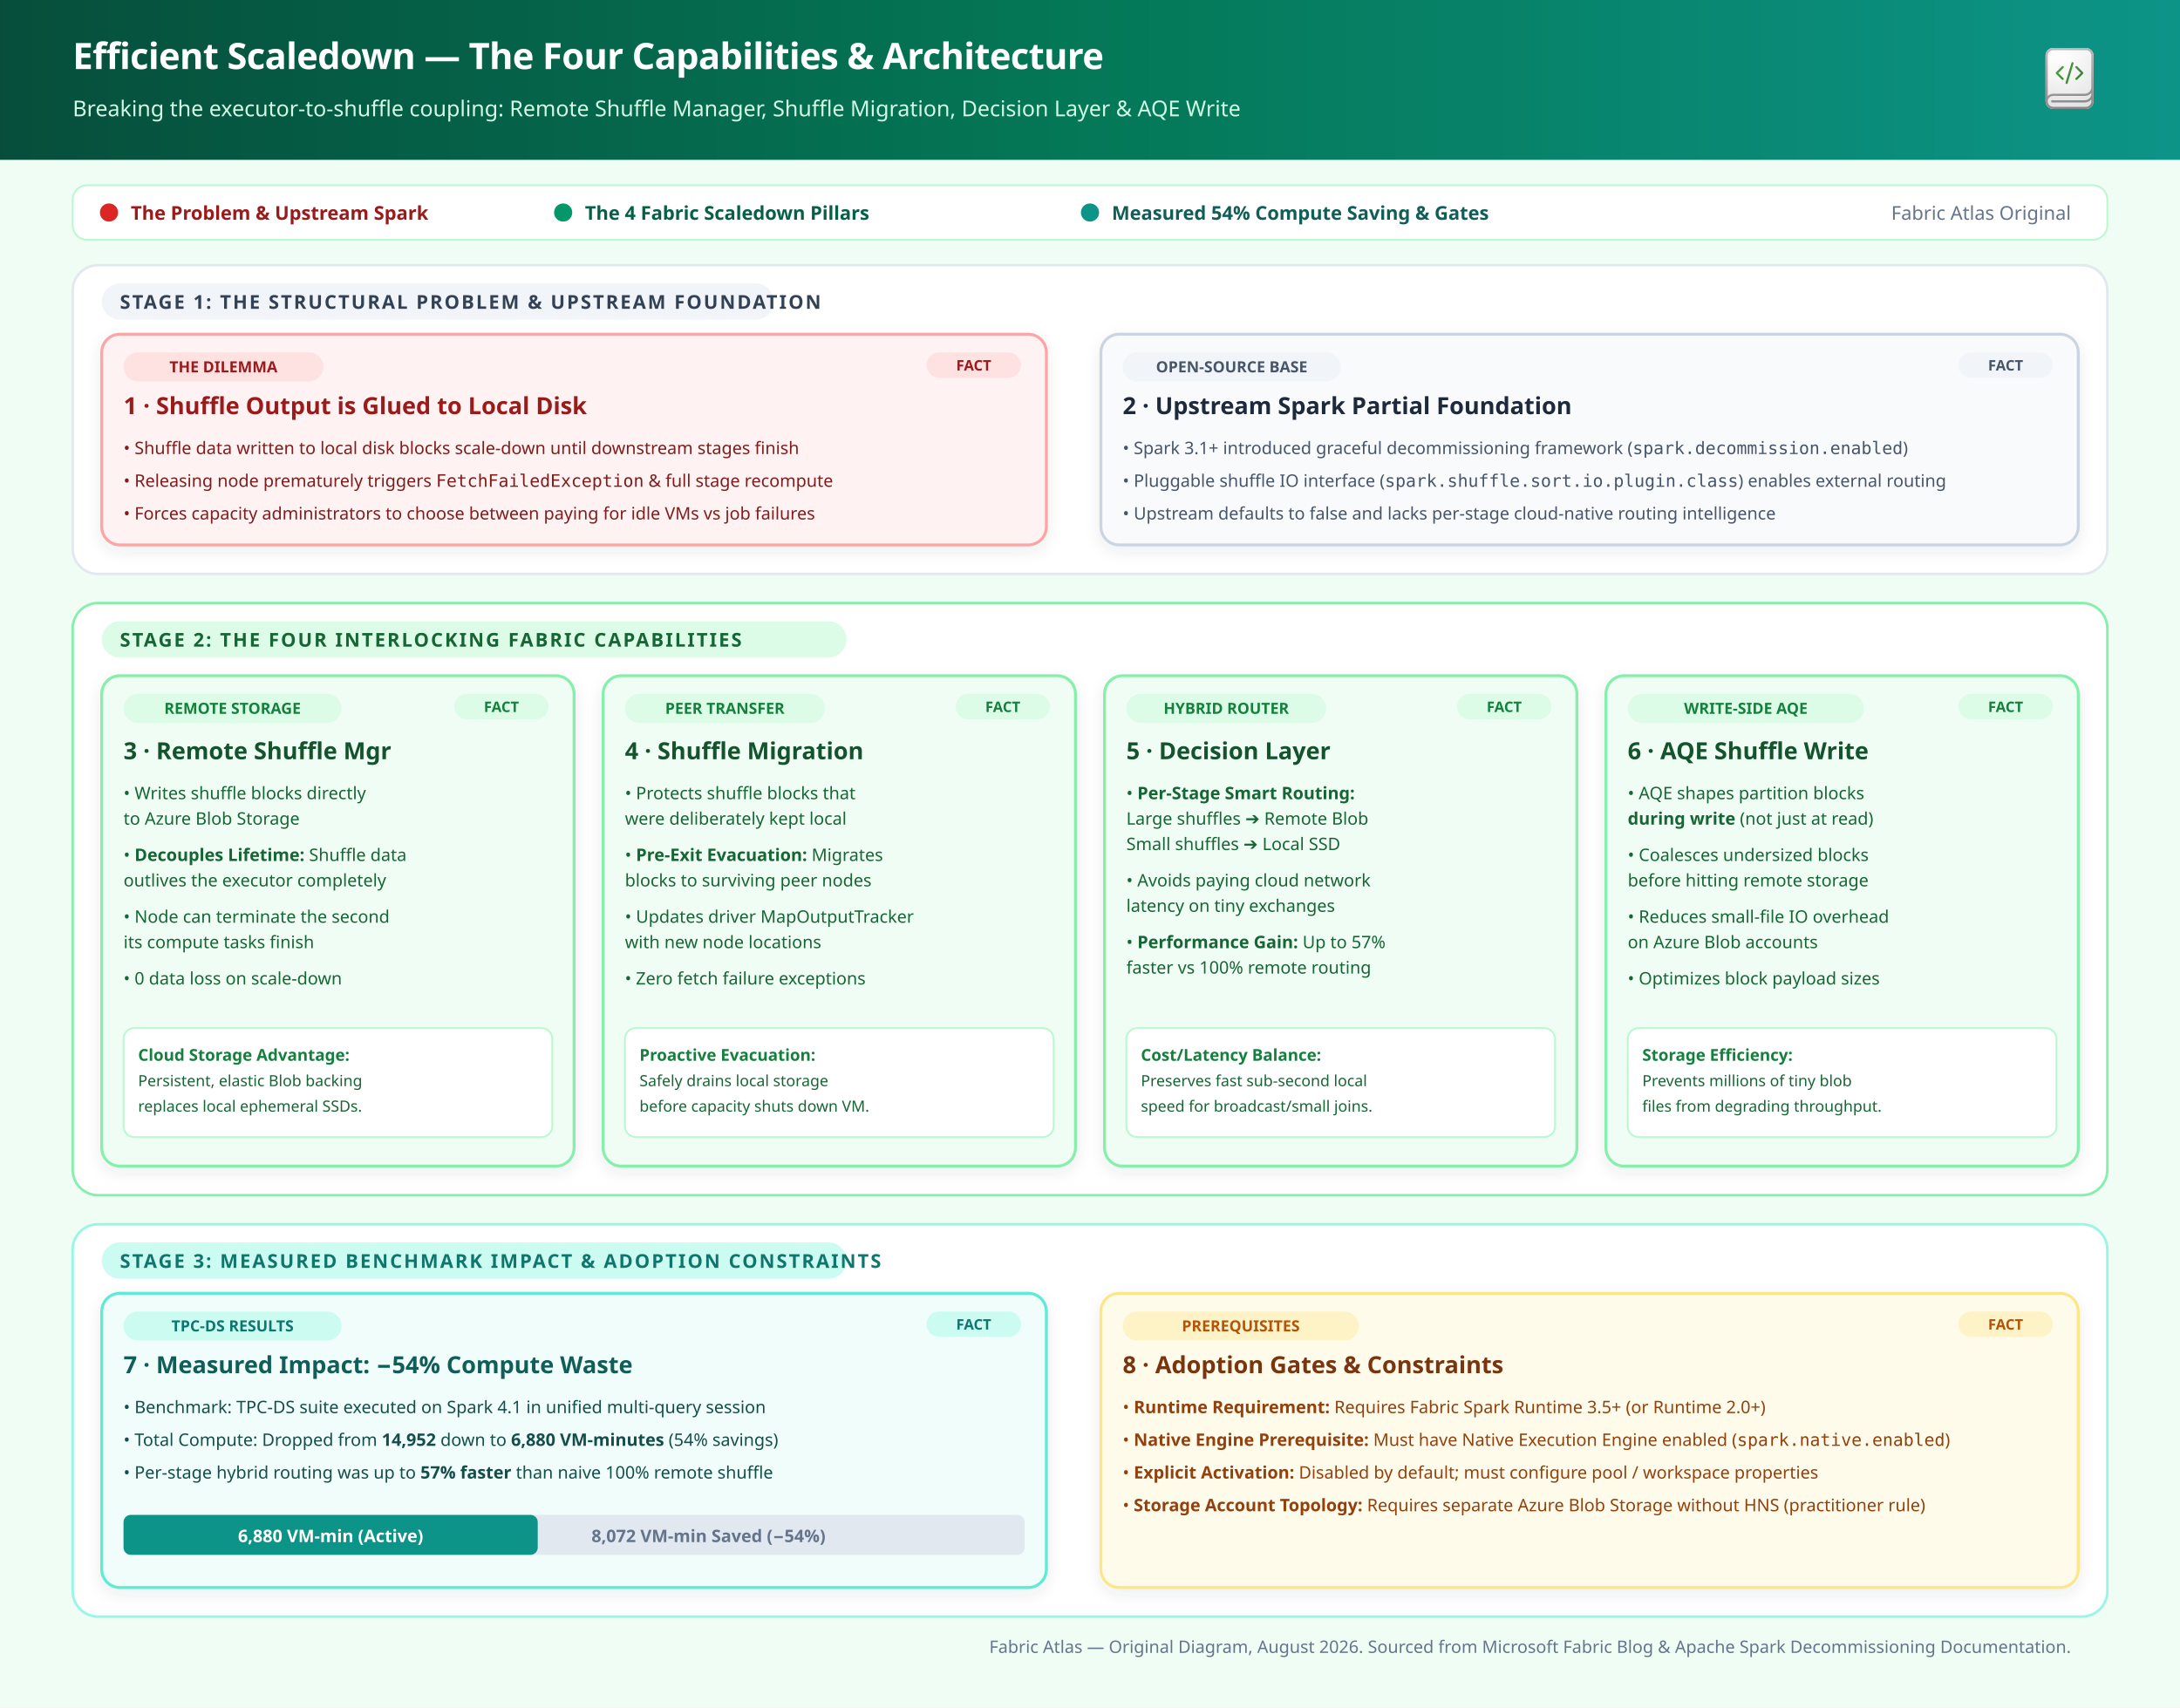
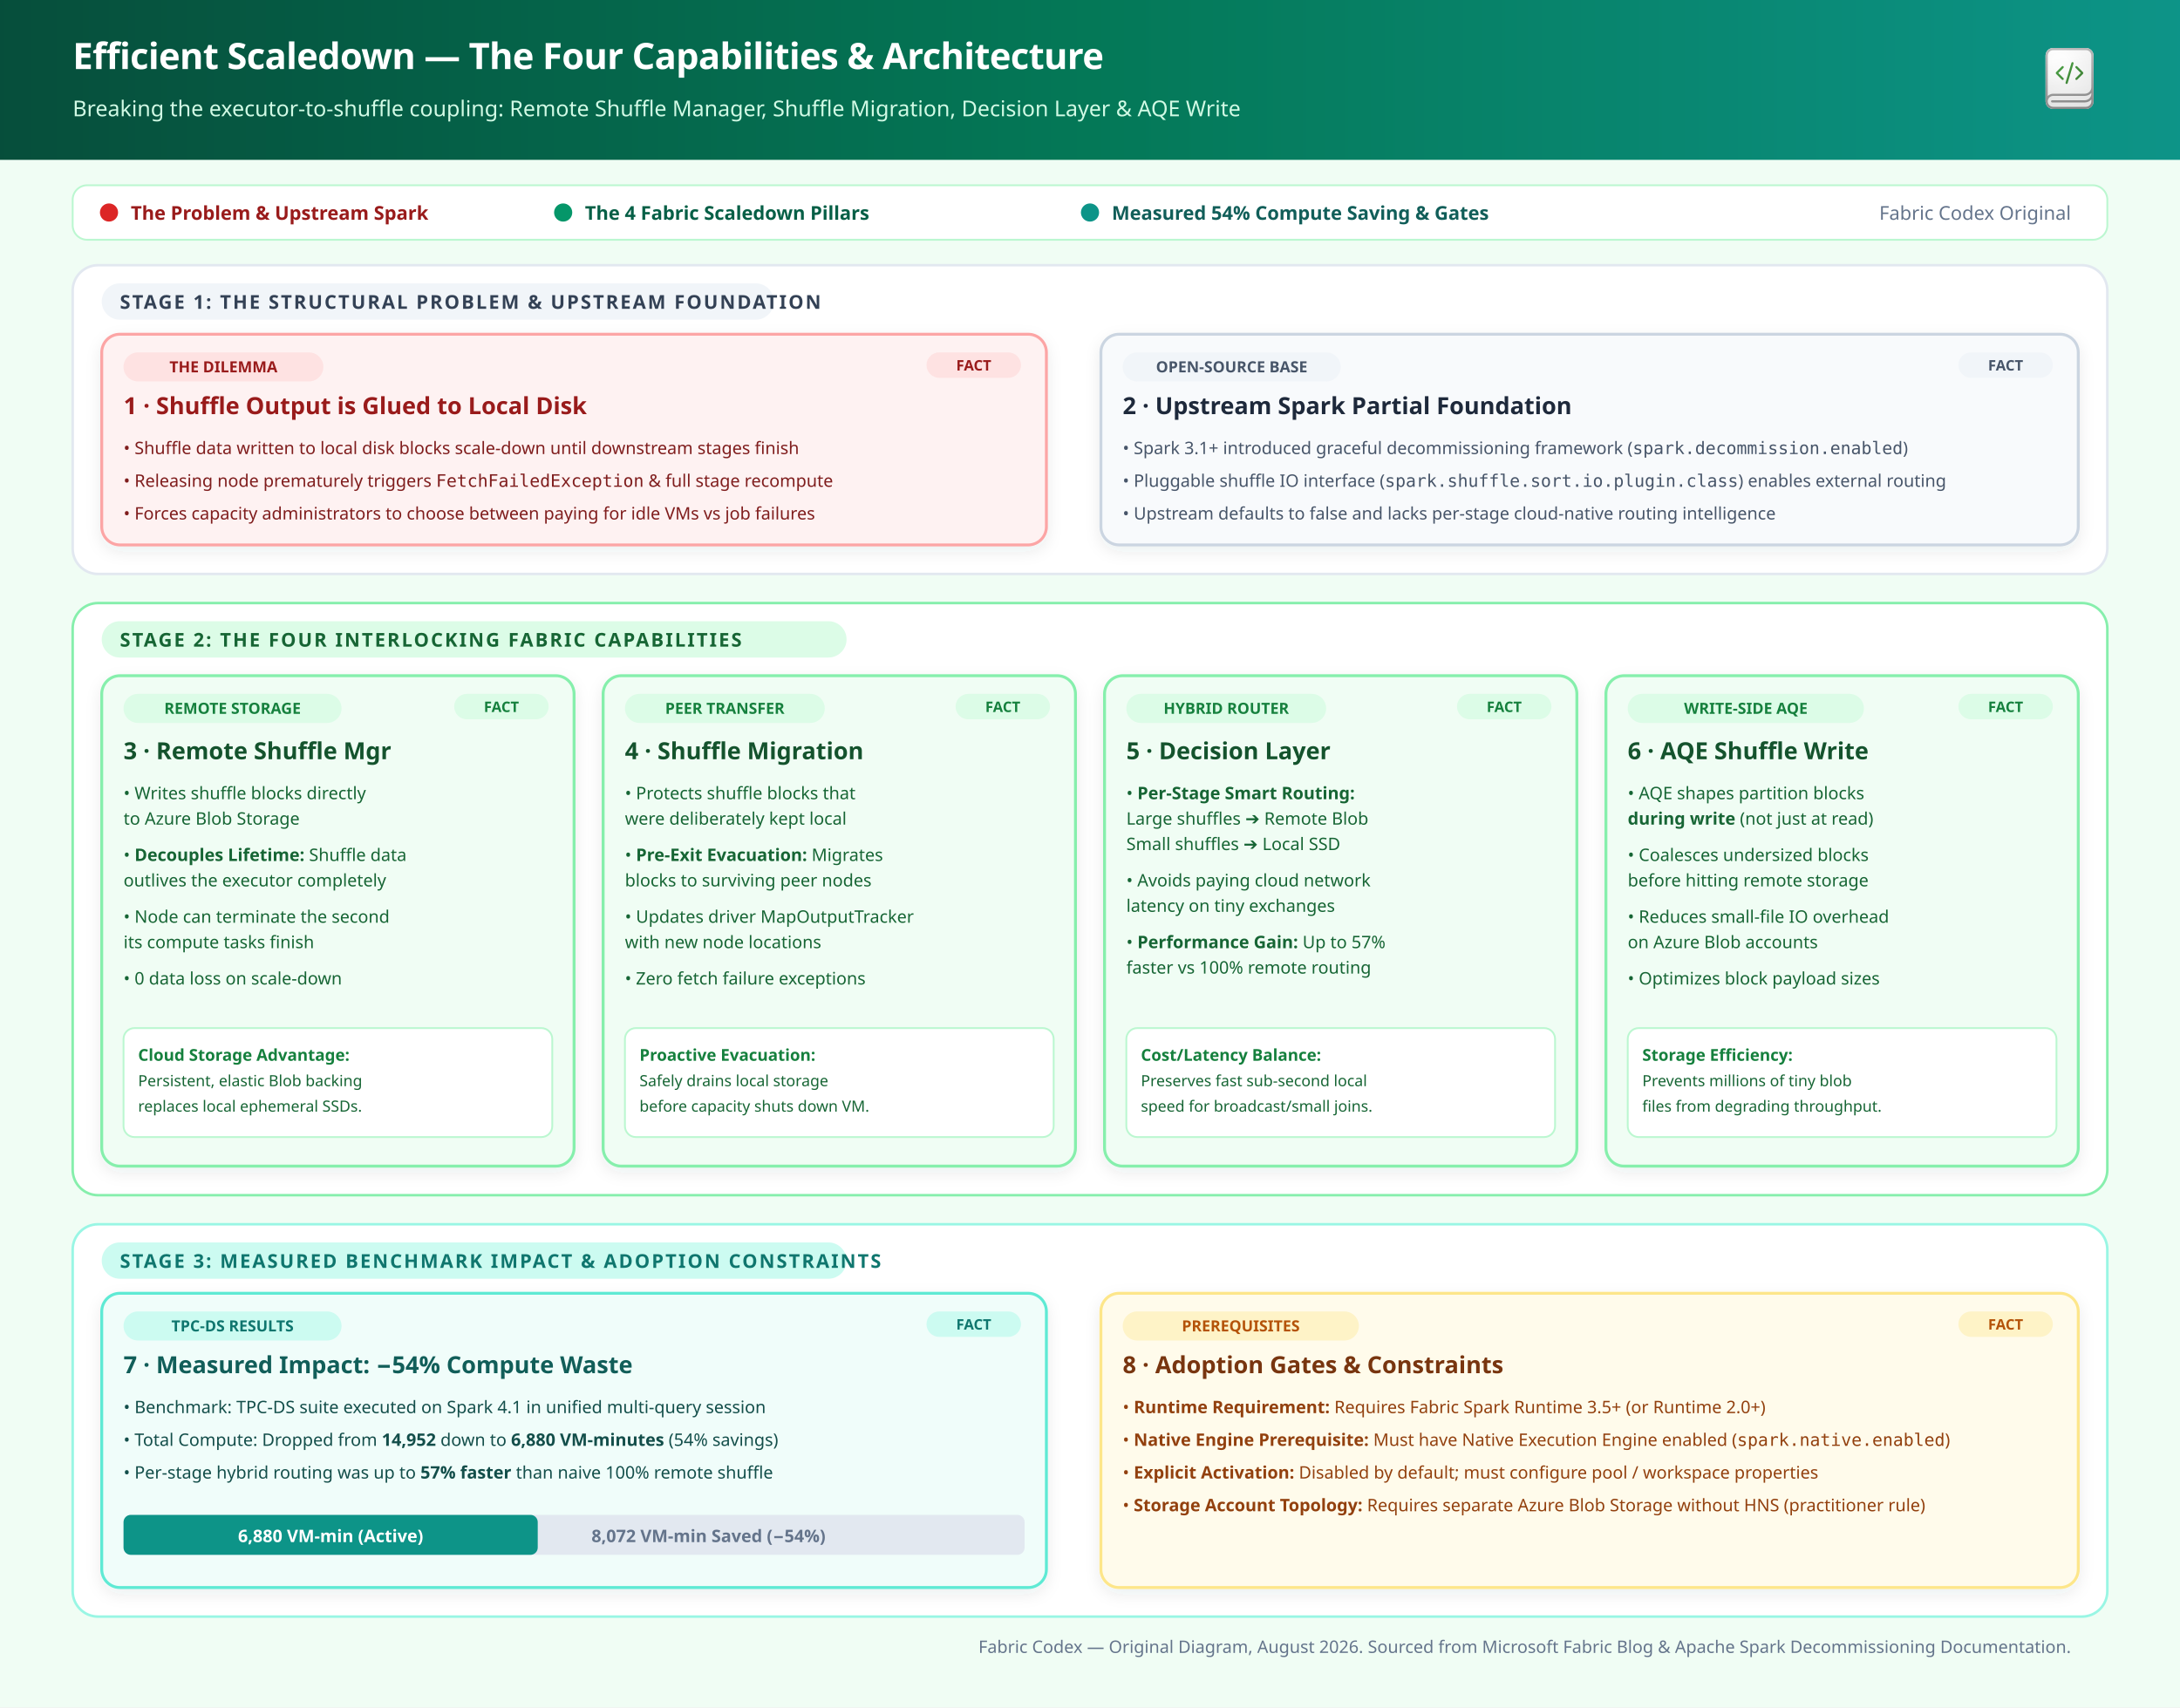
<svg xmlns="http://www.w3.org/2000/svg" viewBox="0 0 1200 940" font-family="Segoe UI, -apple-system, sans-serif" role="img" aria-labelledby="efficient-scaledown-four-capabilities-title efficient-scaledown-four-capabilities-desc" data-diagram-id="efficient-scaledown-four-capabilities">
  <defs>
    <linearGradient id="esd-head" x1="0" y1="0" x2="1" y2="0">
      <stop offset="0" stop-color="#064E3B" />
      <stop offset="0.5" stop-color="#047857" />
      <stop offset="1" stop-color="#0D9488" />
    </linearGradient>
    <filter id="esd-shadow" x="-4%" y="-6%" width="108%" height="116%" filterUnits="userSpaceOnUse">
      <feDropShadow dx="0" dy="3" stdDeviation="4" flood-color="#064E3B" flood-opacity="0.08" />
    </filter>
    <marker id="esd-arr-green" viewBox="0 0 10 10" refX="8" refY="5" markerWidth="7" markerHeight="7" orient="auto-start-reverse">
      <path d="M0 0 L10 5 L0 10 z" fill="#059669" />
    </marker>
    <marker id="esd-arr-teal" viewBox="0 0 10 10" refX="8" refY="5" markerWidth="7" markerHeight="7" orient="auto-start-reverse">
      <path d="M0 0 L10 5 L0 10 z" fill="#0D9488" />
    </marker>
    <marker id="esd-arr-red" viewBox="0 0 10 10" refX="8" refY="5" markerWidth="7" markerHeight="7" orient="auto-start-reverse">
      <path d="M0 0 L10 5 L0 10 z" fill="#DC2626" />
    </marker>
    <linearGradient id="esd-nb-a" x1="11.111" x2="15.576" y1="2" y2="30.067" gradientUnits="userSpaceOnUse">
      <stop stop-color="#fff" />
      <stop offset="1" stop-color="#EBEBEB" />
    </linearGradient>
    <linearGradient id="esd-nb-c" x1="9.691" x2="19.427" y1="8.5" y2="20.784" gradientUnits="userSpaceOnUse">
      <stop stop-color="#4BA446" />
      <stop offset="1" stop-color="#3F7D35" />
    </linearGradient>
    <linearGradient id="esd-nb-f" x1="12.104" x2="16.851" y1="2" y2="29.972" gradientUnits="userSpaceOnUse">
      <stop stop-color="#BBB" />
      <stop offset="1" stop-color="#888" />
    </linearGradient>
    <radialGradient id="esd-nb-b" cx="0" cy="0" r="1" gradientTransform="matrix(11.61113 22.16669 -17.08352 8.94852 12.028 9.292)" gradientUnits="userSpaceOnUse">
      <stop offset=".177" stop-color="#fff" />
      <stop offset="1" stop-color="#B8B8B8" />
    </radialGradient>
  </defs>
  <rect width="1200" height="940" fill="#F0FDF4" />
  <rect width="1200" height="88" fill="url(#esd-head)" />
  <g data-official-icon="microsoft" data-icon-name="notebook_item_32">
    <g transform="translate(1120,24) scale(1.2)">
      <path fill="url(#esd-nb-a)" d="M5 5.5A3.5 3.5 0 0 1 8.5 2h15A3.5 3.5 0 0 1 27 5.5v21a3.5 3.5 0 0 1-3.5 3.5h-15A3.5 3.5 0 0 1 5 26.5z" />
      <path fill="url(#esd-nb-b)" fill-opacity=".2" d="M5 5.5A3.5 3.5 0 0 1 8.5 2h15A3.5 3.5 0 0 1 27 5.5v21a3.5 3.5 0 0 1-3.5 3.5h-15A3.5 3.5 0 0 1 5 26.5z" />
      <path fill="url(#esd-nb-c)" d="M17.494 8.521a.5.5 0 0 1 .335.623l-2.7 9a.5.5 0 1 1-.957-.287l2.7-9a.5.5 0 0 1 .622-.336" />
      <path fill="url(#esd-nb-c)" d="M18.797 10.446a.5.5 0 0 1 .707 0l2.63 2.63a.6.6 0 0 1 0 .848l-2.63 2.63a.5.5 0 0 1-.707-.708l2.346-2.346-2.346-2.347a.5.5 0 0 1 0-.707" />
      <path fill="url(#esd-nb-c)" d="M12.496 10.446a.5.5 0 1 1 .707.707L10.857 13.5l2.346 2.346a.5.5 0 0 1-.707.707l-2.63-2.629a.6.6 0 0 1 0-.848z" />
      <path fill="url(#esd-nb-f)" fill-rule="evenodd" d="M5 26.5v-21A3.5 3.5 0 0 1 8.5 2h15A3.5 3.5 0 0 1 27 5.5v21a3.5 3.5 0 0 1-3.5 3.5h-15A3.5 3.5 0 0 1 5 26.5M8.5 3h15A2.5 2.5 0 0 1 26 5.5V20a3 3 0 0 1-3 3H8.5A3.5 3.5 0 0 0 6 24.05V5.5A2.5 2.5 0 0 1 8.5 3M26 25.646v.854a2.5 2.5 0 0 1-2.5 2.5h-15a2.5 2.5 0 0 1 0-5H23a4 4 0 0 0 3-1.354V23a3 3 0 0 1-3 3H8a.5.5 0 0 0 0 1h15a4 4 0 0 0 3-1.354" clip-rule="evenodd" />
    </g>
  </g>
  <text x="40" y="38" font-size="20" font-weight="700" fill="#FFFFFF" letter-spacing="-0.3px">Efficient Scaledown — The Four Capabilities &amp; Architecture</text>
  <text x="40" y="64" font-size="12" fill="#D1FAE5">Breaking the executor-to-shuffle coupling: Remote Shuffle Manager, Shuffle Migration, Decision Layer &amp; AQE Write</text>
  <g transform="translate(40,102)" font-size="10.5">
    <rect width="1120" height="30" rx="8" fill="#FFFFFF" stroke="#BBF7D0" />
    <circle cx="20" cy="15" r="5" fill="#DC2626" />
    <text x="32" y="19" fill="#991B1B" font-weight="600">The Problem &amp; Upstream Spark</text>
    <circle cx="270" cy="15" r="5" fill="#059669" />
    <text x="282" y="19" fill="#065F46" font-weight="600">The 4 Fabric Scaledown Pillars</text>
    <circle cx="560" cy="15" r="5" fill="#0D9488" />
    <text x="572" y="19" fill="#115E59" font-weight="600">Measured 54% Compute Saving &amp; Gates</text>
-     <text x="1100" y="19" text-anchor="end" fill="#64748B">Fabric Atlas Original</text>
+     <text x="1100" y="19" text-anchor="end" fill="#64748B">Fabric Codex Original</text>
  </g>
  <rect x="40" y="146" width="1120" height="170" rx="14" fill="#FFFFFF" stroke="#E2E8F0" stroke-width="1.4" />
  <rect x="56" y="156" width="370" height="20" rx="10" fill="#F1F5F9" />
  <text x="66" y="170" font-size="10.5" font-weight="700" fill="#334155" letter-spacing="1px">STAGE 1: THE STRUCTURAL PROBLEM &amp; UPSTREAM FOUNDATION</text>
  <g data-node-id="problem" role="group" tabindex="0" aria-label="Shuffle output is glued to local disk">
    <rect x="56" y="184" width="520" height="116" rx="10" fill="#FEF2F2" stroke="#FCA5A5" stroke-width="1.6" filter="url(#esd-shadow)" />
    <rect x="68" y="194" width="110" height="16" rx="8" fill="#FEE2E2" />
    <text x="123" y="205" text-anchor="middle" font-size="8.5" font-weight="700" fill="#991B1B">THE DILEMMA</text>
    <text x="68" y="228" font-size="13" font-weight="700" fill="#991B1B">1 · Shuffle Output is Glued to Local Disk</text>
    <text x="68" y="250" font-size="9.5" fill="#7F1D1D">• Shuffle data written to local disk blocks scale-down until downstream stages finish</text>
    <text x="68" y="268" font-size="9.5" fill="#7F1D1D">• Releasing node prematurely triggers <tspan font-family="monospace">FetchFailedException</tspan> &amp; full stage recompute</text>
    <text x="68" y="286" font-size="9.5" fill="#7F1D1D">• Forces capacity administrators to choose between paying for idle VMs vs job failures</text>
    <rect x="510" y="194" width="52" height="14" rx="7" fill="#FEE2E2" />
    <text x="536" y="204" text-anchor="middle" font-size="8" font-weight="700" fill="#991B1B">FACT</text>
  </g>
  <g data-node-id="upstream" role="group" tabindex="0" aria-label="Spark's own partial answer">
    <rect x="606" y="184" width="538" height="116" rx="10" fill="#F8FAFC" stroke="#CBD5E1" stroke-width="1.6" filter="url(#esd-shadow)" />
    <rect x="618" y="194" width="120" height="16" rx="8" fill="#F1F5F9" />
    <text x="678" y="205" text-anchor="middle" font-size="8.5" font-weight="700" fill="#475569">OPEN-SOURCE BASE</text>
    <text x="618" y="228" font-size="13" font-weight="700" fill="#1E293B">2 · Upstream Spark Partial Foundation</text>
    <text x="618" y="250" font-size="9.5" fill="#475569">• Spark 3.1+ introduced graceful decommissioning framework (<tspan font-family="monospace">spark.decommission.enabled</tspan>)</text>
    <text x="618" y="268" font-size="9.5" fill="#475569">• Pluggable shuffle IO interface (<tspan font-family="monospace">spark.shuffle.sort.io.plugin.class</tspan>) enables external routing</text>
    <text x="618" y="286" font-size="9.5" fill="#475569">• Upstream defaults to false and lacks per-stage cloud-native routing intelligence</text>
    <rect x="1078" y="194" width="52" height="14" rx="7" fill="#F1F5F9" />
    <text x="1104" y="204" text-anchor="middle" font-size="8" font-weight="700" fill="#475569">FACT</text>
  </g>
  <rect x="40" y="332" width="1120" height="326" rx="14" fill="#FFFFFF" stroke="#86EFAC" stroke-width="1.4" />
  <rect x="56" y="342" width="410" height="20" rx="10" fill="#DCFCE7" />
  <text x="66" y="356" font-size="10.5" font-weight="700" fill="#166534" letter-spacing="1px">STAGE 2: THE FOUR INTERLOCKING FABRIC CAPABILITIES</text>
  <g data-node-id="rsm" role="group" tabindex="0" aria-label="Remote Shuffle Manager">
    <rect x="56" y="372" width="260" height="270" rx="10" fill="#F0FDF4" stroke="#86EFAC" stroke-width="1.6" filter="url(#esd-shadow)" />
    <rect x="68" y="382" width="120" height="16" rx="8" fill="#DCFCE7" />
    <text x="128" y="393" text-anchor="middle" font-size="8.5" font-weight="700" fill="#15803D">REMOTE STORAGE</text>
    <text x="68" y="418" font-size="13" font-weight="700" fill="#14532D">3 · Remote Shuffle Mgr</text>
    <text x="68" y="440" font-size="9.5" fill="#166534">• Writes shuffle blocks directly</text>
    <text x="68" y="454" font-size="9.5" fill="#166534">  to Azure Blob Storage</text>
    <text x="68" y="474" font-size="9.5" fill="#166534">• <tspan font-weight="700">Decouples Lifetime:</tspan> Shuffle data</text>
    <text x="68" y="488" font-size="9.5" fill="#166534">  outlives the executor completely</text>
    <text x="68" y="508" font-size="9.5" fill="#166534">• Node can terminate the second</text>
    <text x="68" y="522" font-size="9.5" fill="#166534">  its compute tasks finish</text>
    <text x="68" y="542" font-size="9.5" fill="#166534">• 0 data loss on scale-down</text>
    <rect x="68" y="566" width="236" height="60" rx="6" fill="#FFFFFF" stroke="#BBF7D0" />
    <text x="76" y="584" font-size="9" font-weight="600" fill="#15803D">Cloud Storage Advantage:</text>
    <text x="76" y="598" font-size="8.5" fill="#166534">Persistent, elastic Blob backing</text>
    <text x="76" y="612" font-size="8.5" fill="#166534">replaces local ephemeral SSDs.</text>
    <rect x="250" y="382" width="52" height="14" rx="7" fill="#DCFCE7" />
    <text x="276" y="392" text-anchor="middle" font-size="8" font-weight="700" fill="#15803D">FACT</text>
  </g>
  <g data-node-id="migration" role="group" tabindex="0" aria-label="Shuffle Migration">
    <rect x="332" y="372" width="260" height="270" rx="10" fill="#F0FDF4" stroke="#86EFAC" stroke-width="1.6" filter="url(#esd-shadow)" />
    <rect x="344" y="382" width="110" height="16" rx="8" fill="#DCFCE7" />
    <text x="399" y="393" text-anchor="middle" font-size="8.5" font-weight="700" fill="#15803D">PEER TRANSFER</text>
    <text x="344" y="418" font-size="13" font-weight="700" fill="#14532D">4 · Shuffle Migration</text>
    <text x="344" y="440" font-size="9.5" fill="#166534">• Protects shuffle blocks that</text>
    <text x="344" y="454" font-size="9.5" fill="#166534">  were deliberately kept local</text>
    <text x="344" y="474" font-size="9.5" fill="#166534">• <tspan font-weight="700">Pre-Exit Evacuation:</tspan> Migrates</text>
    <text x="344" y="488" font-size="9.5" fill="#166534">  blocks to surviving peer nodes</text>
    <text x="344" y="508" font-size="9.5" fill="#166534">• Updates driver MapOutputTracker</text>
    <text x="344" y="522" font-size="9.5" fill="#166534">  with new node locations</text>
    <text x="344" y="542" font-size="9.5" fill="#166534">• Zero fetch failure exceptions</text>
    <rect x="344" y="566" width="236" height="60" rx="6" fill="#FFFFFF" stroke="#BBF7D0" />
    <text x="352" y="584" font-size="9" font-weight="600" fill="#15803D">Proactive Evacuation:</text>
    <text x="352" y="598" font-size="8.5" fill="#166534">Safely drains local storage</text>
    <text x="352" y="612" font-size="8.5" fill="#166534">before capacity shuts down VM.</text>
    <rect x="526" y="382" width="52" height="14" rx="7" fill="#DCFCE7" />
    <text x="552" y="392" text-anchor="middle" font-size="8" font-weight="700" fill="#15803D">FACT</text>
  </g>
  <g data-node-id="decision" role="group" tabindex="0" aria-label="Decision Layer">
    <rect x="608" y="372" width="260" height="270" rx="10" fill="#F0FDF4" stroke="#86EFAC" stroke-width="1.6" filter="url(#esd-shadow)" />
    <rect x="620" y="382" width="110" height="16" rx="8" fill="#DCFCE7" />
    <text x="675" y="393" text-anchor="middle" font-size="8.5" font-weight="700" fill="#15803D">HYBRID ROUTER</text>
    <text x="620" y="418" font-size="13" font-weight="700" fill="#14532D">5 · Decision Layer</text>
    <text x="620" y="440" font-size="9.5" fill="#166534">• <tspan font-weight="700">Per-Stage Smart Routing:</tspan>
    </text>
    <text x="620" y="454" font-size="9.5" fill="#166534">  Large shuffles ➔ Remote Blob</text>
    <text x="620" y="468" font-size="9.5" fill="#166534">  Small shuffles ➔ Local SSD</text>
    <text x="620" y="488" font-size="9.5" fill="#166534">• Avoids paying cloud network</text>
    <text x="620" y="502" font-size="9.5" fill="#166534">  latency on tiny exchanges</text>
    <text x="620" y="522" font-size="9.5" fill="#166534">• <tspan font-weight="700">Performance Gain:</tspan> Up to 57%</text>
    <text x="620" y="536" font-size="9.5" fill="#166534">  faster vs 100% remote routing</text>
    <rect x="620" y="566" width="236" height="60" rx="6" fill="#FFFFFF" stroke="#BBF7D0" />
    <text x="628" y="584" font-size="9" font-weight="600" fill="#15803D">Cost/Latency Balance:</text>
    <text x="628" y="598" font-size="8.5" fill="#166534">Preserves fast sub-second local</text>
    <text x="628" y="612" font-size="8.5" fill="#166534">speed for broadcast/small joins.</text>
    <rect x="802" y="382" width="52" height="14" rx="7" fill="#DCFCE7" />
    <text x="828" y="392" text-anchor="middle" font-size="8" font-weight="700" fill="#15803D">FACT</text>
  </g>
  <g data-node-id="aqesw" role="group" tabindex="0" aria-label="AQE Shuffle Write">
    <rect x="884" y="372" width="260" height="270" rx="10" fill="#F0FDF4" stroke="#86EFAC" stroke-width="1.6" filter="url(#esd-shadow)" />
    <rect x="896" y="382" width="130" height="16" rx="8" fill="#DCFCE7" />
    <text x="961" y="393" text-anchor="middle" font-size="8.5" font-weight="700" fill="#15803D">WRITE-SIDE AQE</text>
    <text x="896" y="418" font-size="13" font-weight="700" fill="#14532D">6 · AQE Shuffle Write</text>
    <text x="896" y="440" font-size="9.5" fill="#166534">• AQE shapes partition blocks</text>
    <text x="896" y="454" font-size="9.5" fill="#166534">
      <tspan font-weight="700">during write</tspan> (not just at read)</text>
    <text x="896" y="474" font-size="9.5" fill="#166534">• Coalesces undersized blocks</text>
    <text x="896" y="488" font-size="9.5" fill="#166534">  before hitting remote storage</text>
    <text x="896" y="508" font-size="9.5" fill="#166534">• Reduces small-file IO overhead</text>
    <text x="896" y="522" font-size="9.5" fill="#166534">  on Azure Blob accounts</text>
    <text x="896" y="542" font-size="9.5" fill="#166534">• Optimizes block payload sizes</text>
    <rect x="896" y="566" width="236" height="60" rx="6" fill="#FFFFFF" stroke="#BBF7D0" />
    <text x="904" y="584" font-size="9" font-weight="600" fill="#15803D">Storage Efficiency:</text>
    <text x="904" y="598" font-size="8.5" fill="#166534">Prevents millions of tiny blob</text>
    <text x="904" y="612" font-size="8.5" fill="#166534">files from degrading throughput.</text>
    <rect x="1078" y="382" width="52" height="14" rx="7" fill="#DCFCE7" />
    <text x="1104" y="392" text-anchor="middle" font-size="8" font-weight="700" fill="#15803D">FACT</text>
  </g>
  <rect x="40" y="674" width="1120" height="216" rx="14" fill="#FFFFFF" stroke="#99F6E4" stroke-width="1.4" />
  <rect x="56" y="684" width="410" height="20" rx="10" fill="#CCFBF1" />
  <text x="66" y="698" font-size="10.5" font-weight="700" fill="#0F766E" letter-spacing="1px">STAGE 3: MEASURED BENCHMARK IMPACT &amp; ADOPTION CONSTRAINTS</text>
  <g data-node-id="effect" role="group" tabindex="0" aria-label="What Microsoft measured">
    <rect x="56" y="712" width="520" height="162" rx="10" fill="#F0FDFA" stroke="#5EEAD4" stroke-width="1.6" filter="url(#esd-shadow)" />
    <rect x="68" y="722" width="120" height="16" rx="8" fill="#CCFBF1" />
    <text x="128" y="733" text-anchor="middle" font-size="8.5" font-weight="700" fill="#0F766E">TPC-DS RESULTS</text>
    <text x="68" y="756" font-size="13" font-weight="700" fill="#115E59">7 · Measured Impact: −54% Compute Waste</text>
    <text x="68" y="778" font-size="9.5" fill="#134E4A">• Benchmark: TPC-DS suite executed on Spark 4.1 in unified multi-query session</text>
    <text x="68" y="796" font-size="9.5" fill="#134E4A">• Total Compute: Dropped from <tspan font-weight="700">14,952</tspan> down to <tspan font-weight="700">6,880 VM-minutes</tspan> (54% savings)</text>
    <text x="68" y="814" font-size="9.5" fill="#134E4A">• Per-stage hybrid routing was up to <tspan font-weight="700">57% faster</tspan> than naive 100% remote shuffle</text>
    <rect x="68" y="834" width="496" height="22" rx="4" fill="#E2E8F0" />
    <rect x="68" y="834" width="228" height="22" rx="4" fill="#0D9488" />
    <text x="182" y="849" text-anchor="middle" font-size="9.5" font-weight="700" fill="#FFFFFF">6,880 VM-min (Active)</text>
    <text x="390" y="849" text-anchor="middle" font-size="9.5" font-weight="700" fill="#64748B">8,072 VM-min Saved (−54%)</text>
    <rect x="510" y="722" width="52" height="14" rx="7" fill="#CCFBF1" />
    <text x="536" y="732" text-anchor="middle" font-size="8" font-weight="700" fill="#0F766E">FACT</text>
  </g>
  <g data-node-id="constraints" role="group" tabindex="0" aria-label="Constraints that gate adoption">
    <rect x="606" y="712" width="538" height="162" rx="10" fill="#FFFBEB" stroke="#FDE68A" stroke-width="1.6" filter="url(#esd-shadow)" />
    <rect x="618" y="722" width="130" height="16" rx="8" fill="#FEF3C7" />
    <text x="683" y="733" text-anchor="middle" font-size="8.5" font-weight="700" fill="#B45309">PREREQUISITES</text>
    <text x="618" y="756" font-size="13" font-weight="700" fill="#78350F">8 · Adoption Gates &amp; Constraints</text>
    <text x="618" y="778" font-size="9.5" fill="#92400E">• <tspan font-weight="700">Runtime Requirement:</tspan> Requires Fabric Spark Runtime 3.5+ (or Runtime 2.0+)</text>
    <text x="618" y="796" font-size="9.5" fill="#92400E">• <tspan font-weight="700">Native Engine Prerequisite:</tspan> Must have Native Execution Engine enabled (<tspan font-family="monospace">spark.native.enabled</tspan>)</text>
    <text x="618" y="814" font-size="9.5" fill="#92400E">• <tspan font-weight="700">Explicit Activation:</tspan> Disabled by default; must configure pool / workspace properties</text>
    <text x="618" y="832" font-size="9.5" fill="#92400E">• <tspan font-weight="700">Storage Account Topology:</tspan> Requires separate Azure Blob Storage without HNS (practitioner rule)</text>
    <rect x="1078" y="722" width="52" height="14" rx="7" fill="#FEF3C7" />
    <text x="1104" y="732" text-anchor="middle" font-size="8" font-weight="700" fill="#B45309">FACT</text>
  </g>
-   <text x="1140" y="910" text-anchor="end" font-size="9.5" fill="#64748B">Fabric Atlas — Original Diagram, August 2026. Sourced from Microsoft Fabric Blog &amp; Apache Spark Decommissioning Documentation.</text>
+   <text x="1140" y="910" text-anchor="end" font-size="9.5" fill="#64748B">Fabric Codex — Original Diagram, August 2026. Sourced from Microsoft Fabric Blog &amp; Apache Spark Decommissioning Documentation.</text>
</svg>
